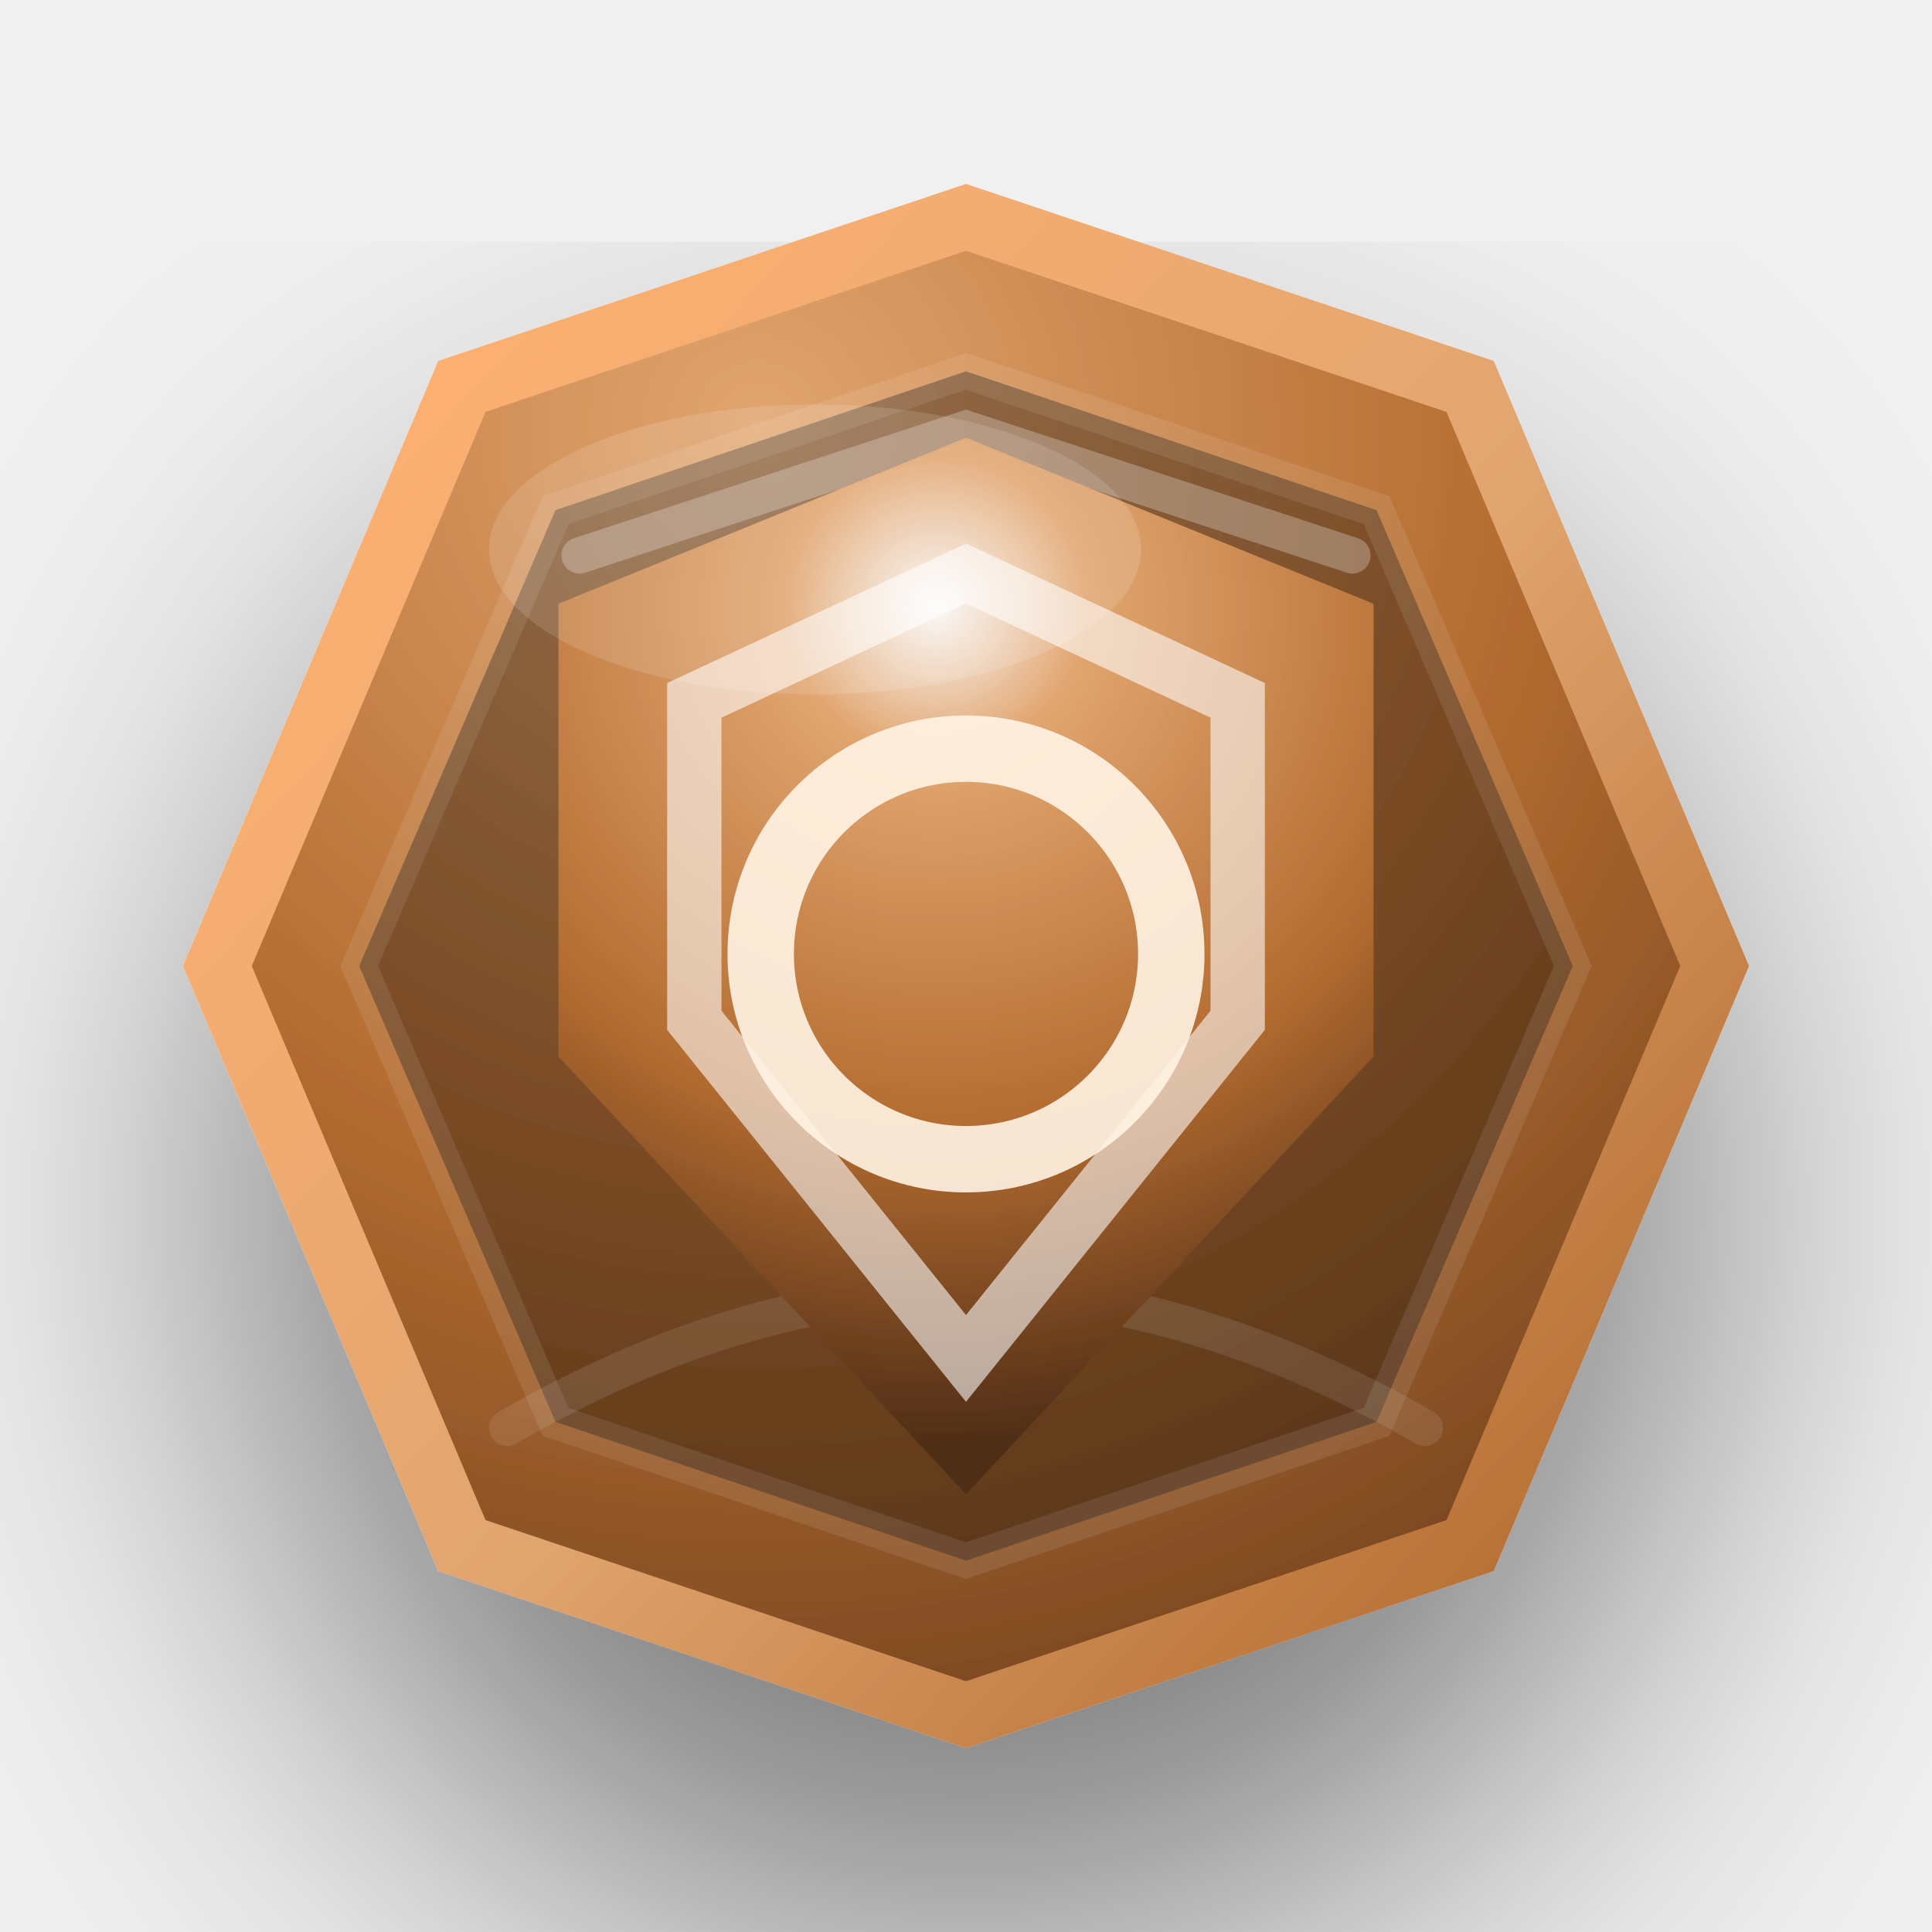
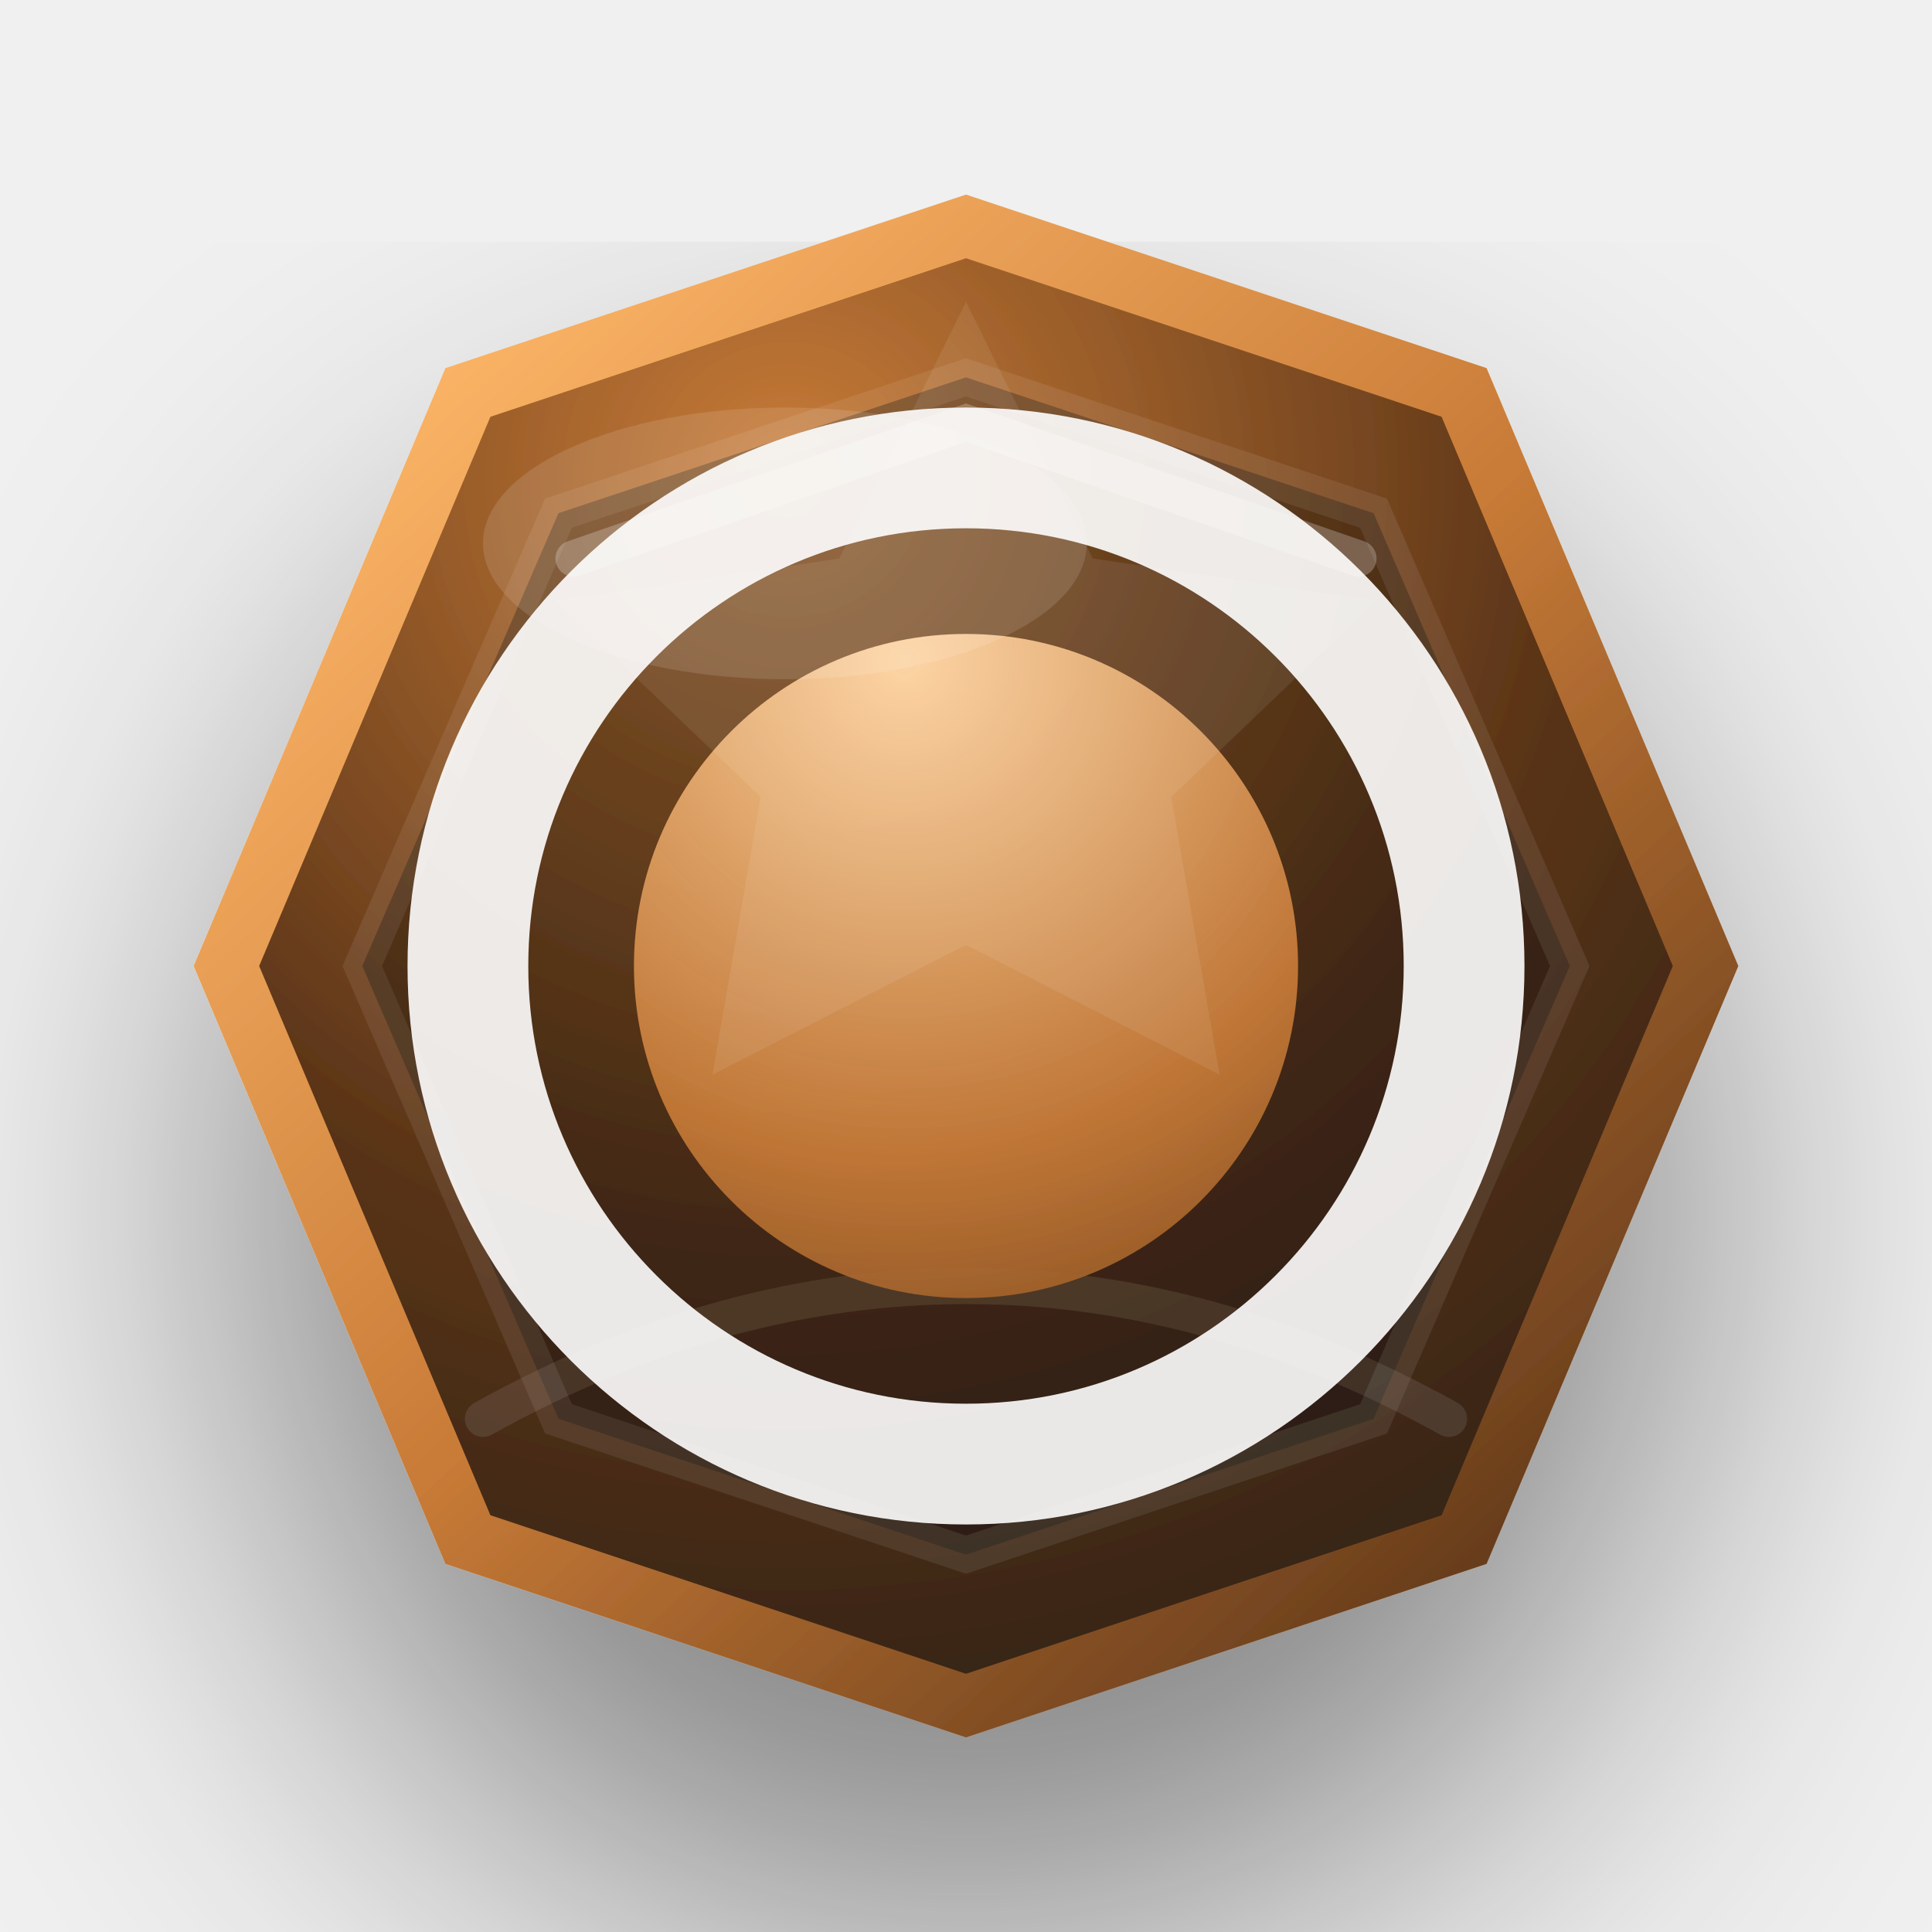
<svg xmlns="http://www.w3.org/2000/svg" width="96" height="96" viewBox="0 0 64 64" fill="none">
  <defs>
-     <radialGradient id="plate" cx="0" cy="0" r="1" gradientUnits="userSpaceOnUse" gradientTransform="translate(25 14) rotate(49) scale(58)">
-       <stop stop-color="#e1a56f" />
-       <stop offset=".44" stop-color="#b46c30" />
-       <stop offset="1" stop-color="#4f2d17" />
+     <radialGradient id="plate" cx="0" cy="0" r="1" gradientUnits="userSpaceOnUse" gradientTransform="translate(26 16) rotate(50) scale(56)">
+       <stop stop-color="#c87b37" />
+       <stop offset=".46" stop-color="#5a3418" />
+       <stop offset="1" stop-color="#111418" />
    </radialGradient>
-     <linearGradient id="frame" x1="10" y1="12" x2="53" y2="52" gradientUnits="userSpaceOnUse">
-       <stop stop-color="#ffb172" />
-       <stop offset=".55" stop-color="#e1a56f" />
-       <stop offset="1" stop-color="#b46c30" />
+     <linearGradient id="frame" x1="12" y1="11" x2="52" y2="54" gradientUnits="userSpaceOnUse">
+       <stop stop-color="#ffb86a" />
+       <stop offset=".5" stop-color="#c87b37" />
+       <stop offset="1" stop-color="#5a3418" />
    </linearGradient>
-     <radialGradient id="gem" cx="0" cy="0" r="1" gradientUnits="userSpaceOnUse" gradientTransform="translate(31 20) rotate(51) scale(28)">
-       <stop stop-color="rgba(255,255,255,.95)" />
-       <stop offset=".18" stop-color="#e1a56f" />
-       <stop offset=".62" stop-color="#b46c30" />
-       <stop offset="1" stop-color="#4f2d17" />
+     <radialGradient id="coreGem" cx="0" cy="0" r="1" gradientUnits="userSpaceOnUse" gradientTransform="translate(30 22) rotate(51) scale(30)">
+       <stop stop-color="#ffd39e" stop-opacity=".98" />
+       <stop offset=".55" stop-color="#c87b37" stop-opacity=".92" />
+       <stop offset="1" stop-color="#5a3418" stop-opacity=".98" />
    </radialGradient>
-     <filter id="glowFx" x="-35%" y="-35%" width="170%" height="170%">
-       <feDropShadow dx="0" dy="0" stdDeviation="4.5" flood-color="#ffb172" flood-opacity=".32" />
-       <feDropShadow dx="0" dy="8" stdDeviation="8" flood-color="black" flood-opacity=".48" />
+     <linearGradient id="edgeStroke" x1="16" y1="16" x2="48" y2="48">
+       <stop stop-color="rgba(255,255,255,.9)" />
+       <stop offset="1" stop-color="rgba(255,255,255,.2)" />
+     </linearGradient>
+     <filter id="glow" x="-30%" y="-30%" width="160%" height="160%">
+       <feDropShadow dx="0" dy="0" stdDeviation="4" flood-color="#ffb86a" flood-opacity=".3" />
+       <feDropShadow dx="0" dy="8" stdDeviation="7" flood-color="black" flood-opacity=".45" />
    </filter>
  </defs>
-   <g filter="url(#glowFx)">
-     <path d="M32 7.2 48.7 12.8 56.8 32 48.7 51.2 32 56.8 15.3 51.2 7.2 32 15.3 12.8 32 7.2Z" fill="url(#plate)" stroke="url(#frame)" stroke-width="2.1" />
-     <path d="M32 12.3 45.6 16.9 52.1 32 45.6 47.1 32 51.7 18.4 47.1 11.9 32 18.4 16.9 32 12.3Z" fill="rgba(5,7,9,.34)" stroke="rgba(255,255,255,.09)" stroke-width="1.15" />
-     <path d="M19.2 18.4 32 14.2 44.8 18.4" stroke="rgba(255,255,255,.26)" stroke-width="1.2" stroke-linecap="round" />
-     <path d="M16.8 47.3c5.2-3 10.3-4.5 15.2-4.5 4.9 0 10 1.5 15.2 4.5" stroke="rgba(255,255,255,.1)" stroke-width="1.2" stroke-linecap="round" />
-     <path d="M32 14.5 45.5 20v15L32 49.5 18.5 35V20L32 14.5Z" fill="url(#gem)" />
-     <path d="M32 19 41 23.2v10.6L32 45l-9-11.2V23.2L32 19Z" fill="none" stroke="rgba(255,255,255,.58)" stroke-width="1.8" />
-     <circle cx="32" cy="31.6" r="6.8" fill="none" stroke="#fff4e4" stroke-opacity="0.90" stroke-width="2.2" />
-     <ellipse cx="27" cy="18.2" rx="10.8" ry="4.8" fill="white" fill-opacity=".13" />
+   <g filter="url(#glow)">
+     <path d="M32 7.5 48.5 13 56.5 32 48.5 51 32 56.5 15.5 51 7.5 32 15.5 13 32 7.5Z" fill="url(#plate)" stroke="url(#frame)" stroke-width="2" />
+     <path d="M32 12.5 45.5 17 52 32 45.5 47 32 51.5 18.5 47 12 32 18.5 17 32 12.5Z" fill="rgba(6,8,8,.32)" stroke="rgba(255,255,255,.08)" stroke-width="1.2" />
+     <path d="M19 18.5 32 14l13 4.5" stroke="rgba(255,255,255,.24)" stroke-width="1.2" stroke-linecap="round" />
+     <path d="M16 47c5.4-3 10.7-4.4 16-4.4 5.3 0 10.6 1.4 16 4.4" stroke="rgba(255,255,255,.09)" stroke-width="1.2" stroke-linecap="round" />
+     <circle cx="32" cy="32" r="11" fill="url(#coreGem)" />
+     <circle cx="32" cy="32" r="16.5" fill="none" stroke="url(#edgeStroke)" stroke-width="4" />
+     <path d="M32 10l4.2 8.5 9.4 1.4-6.8 6.5 1.6 9.2L32 31.3l-8.4 4.3 1.6-9.2-6.8-6.5 9.4-1.4L32 10Z" fill="white" opacity=".08" />
+     <ellipse cx="26" cy="18" rx="10" ry="4.5" fill="white" fill-opacity=".12" />
  </g>
</svg>
